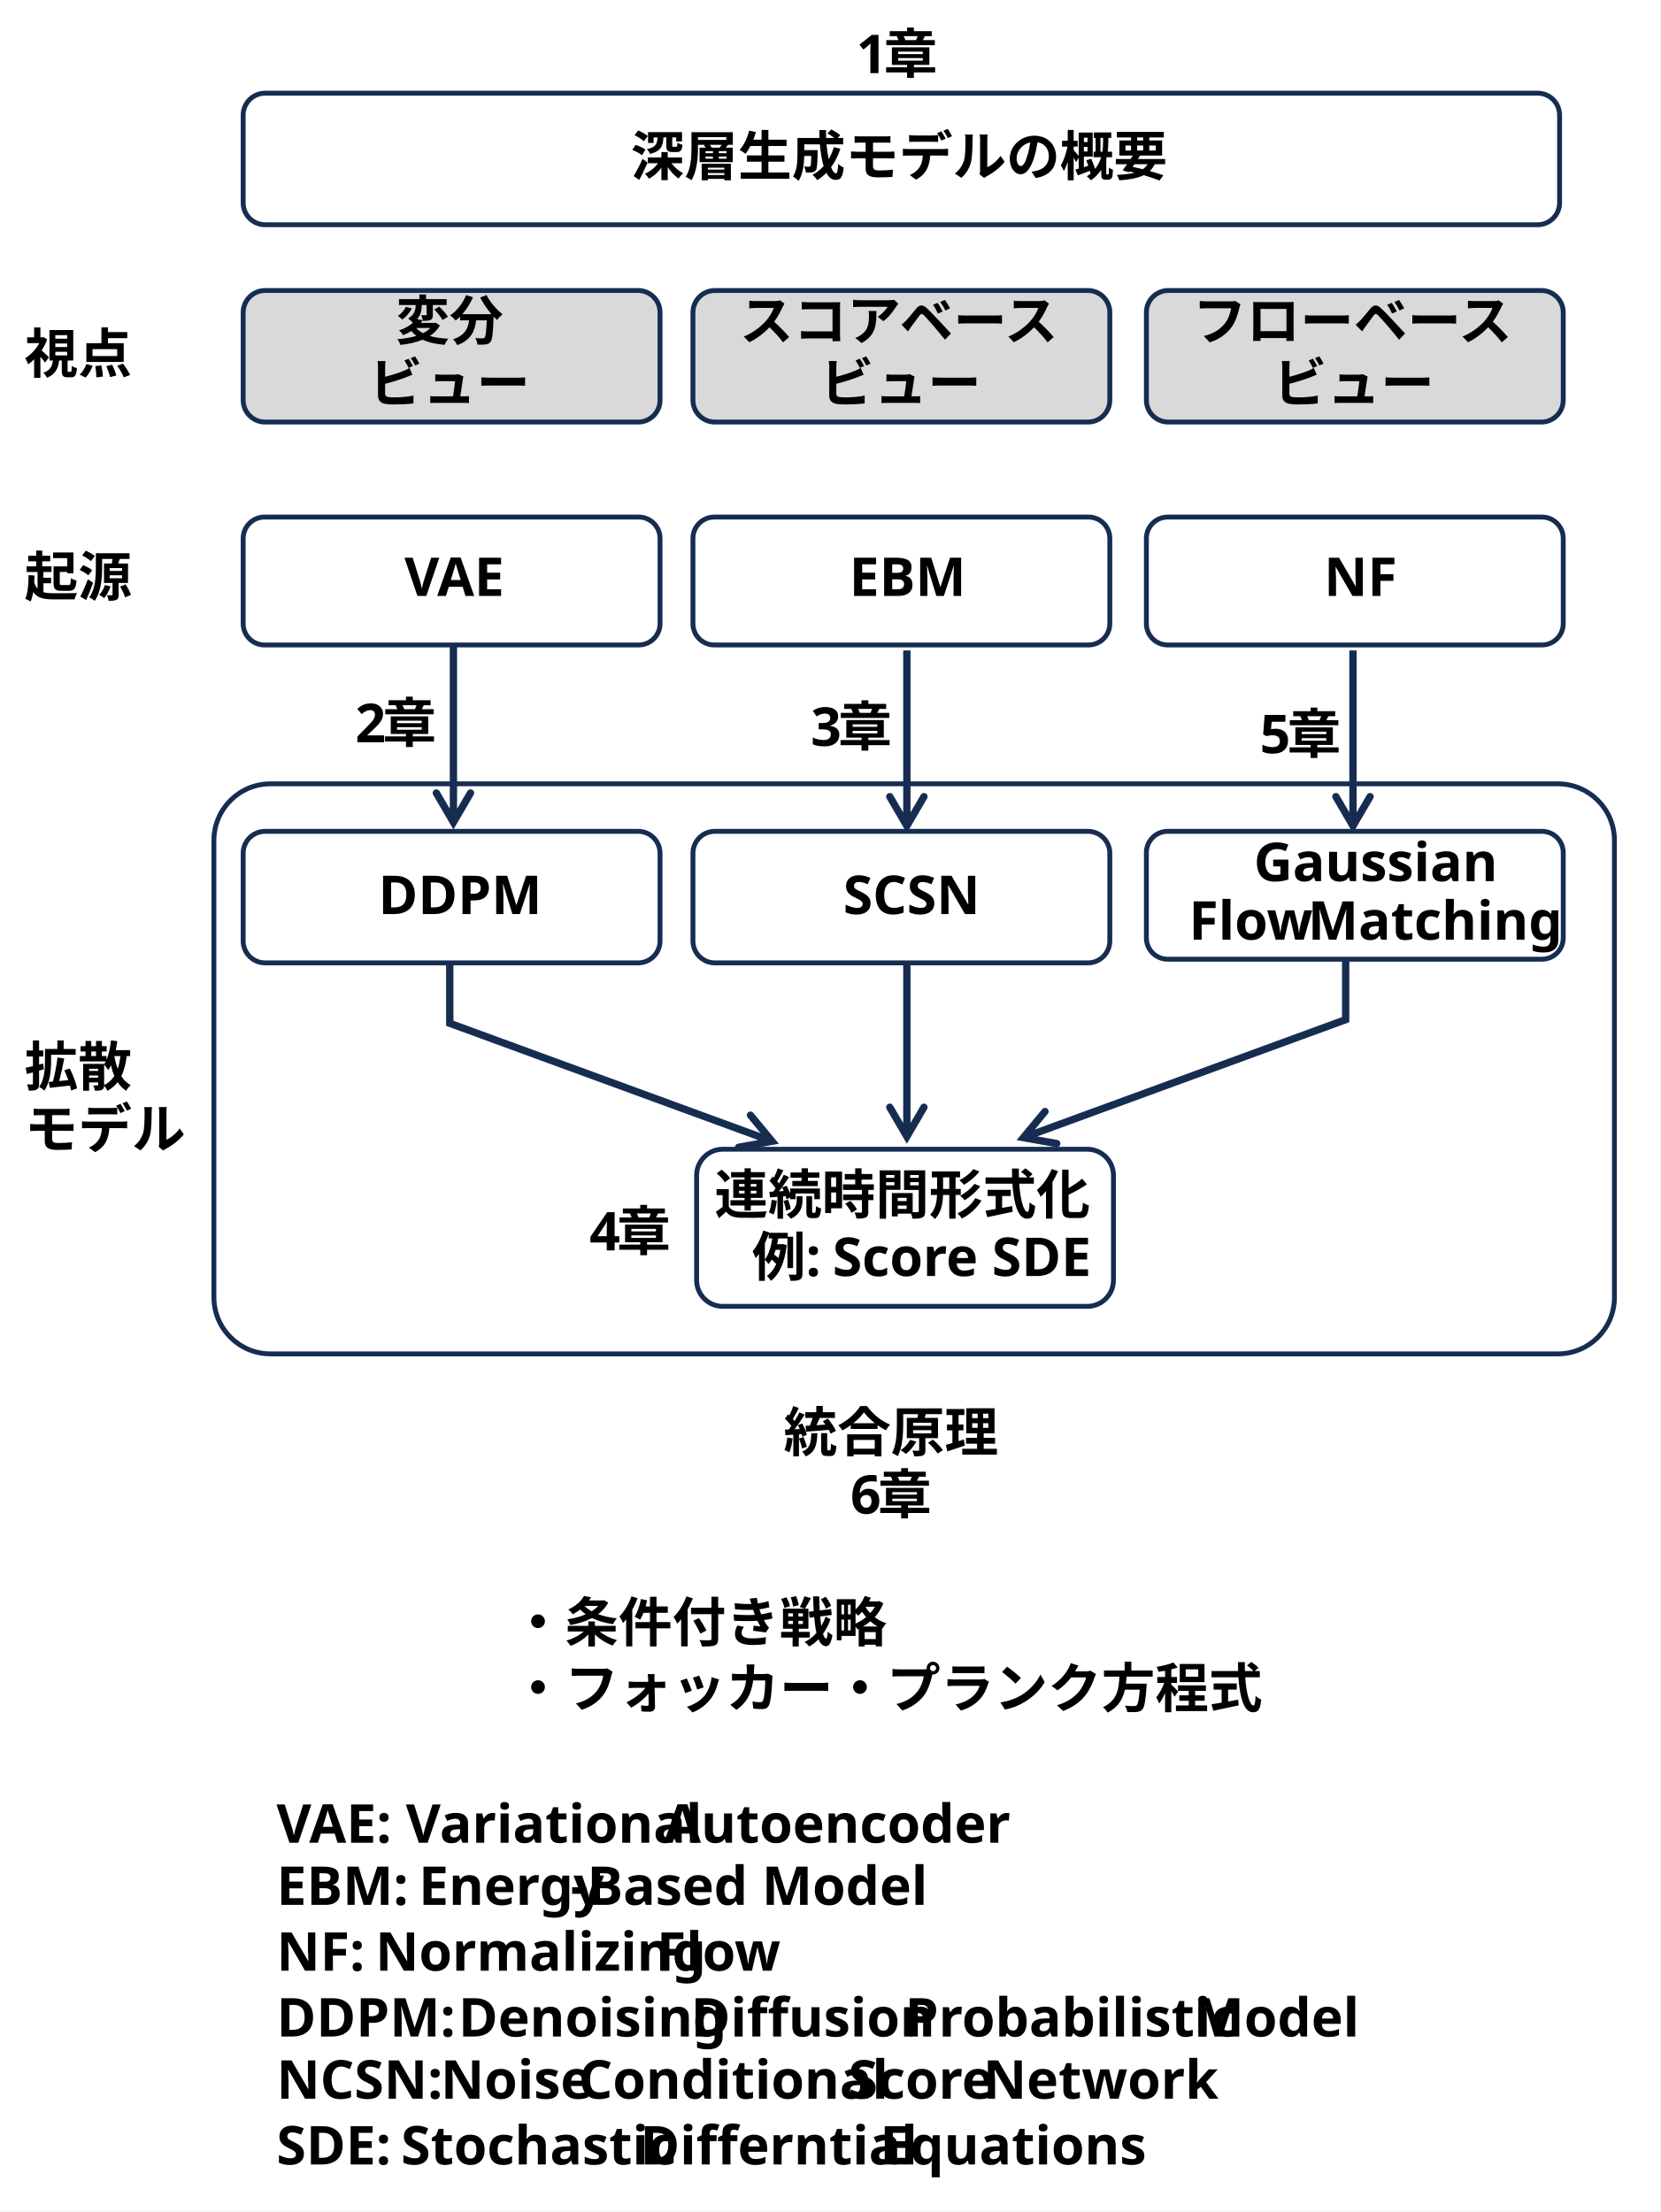
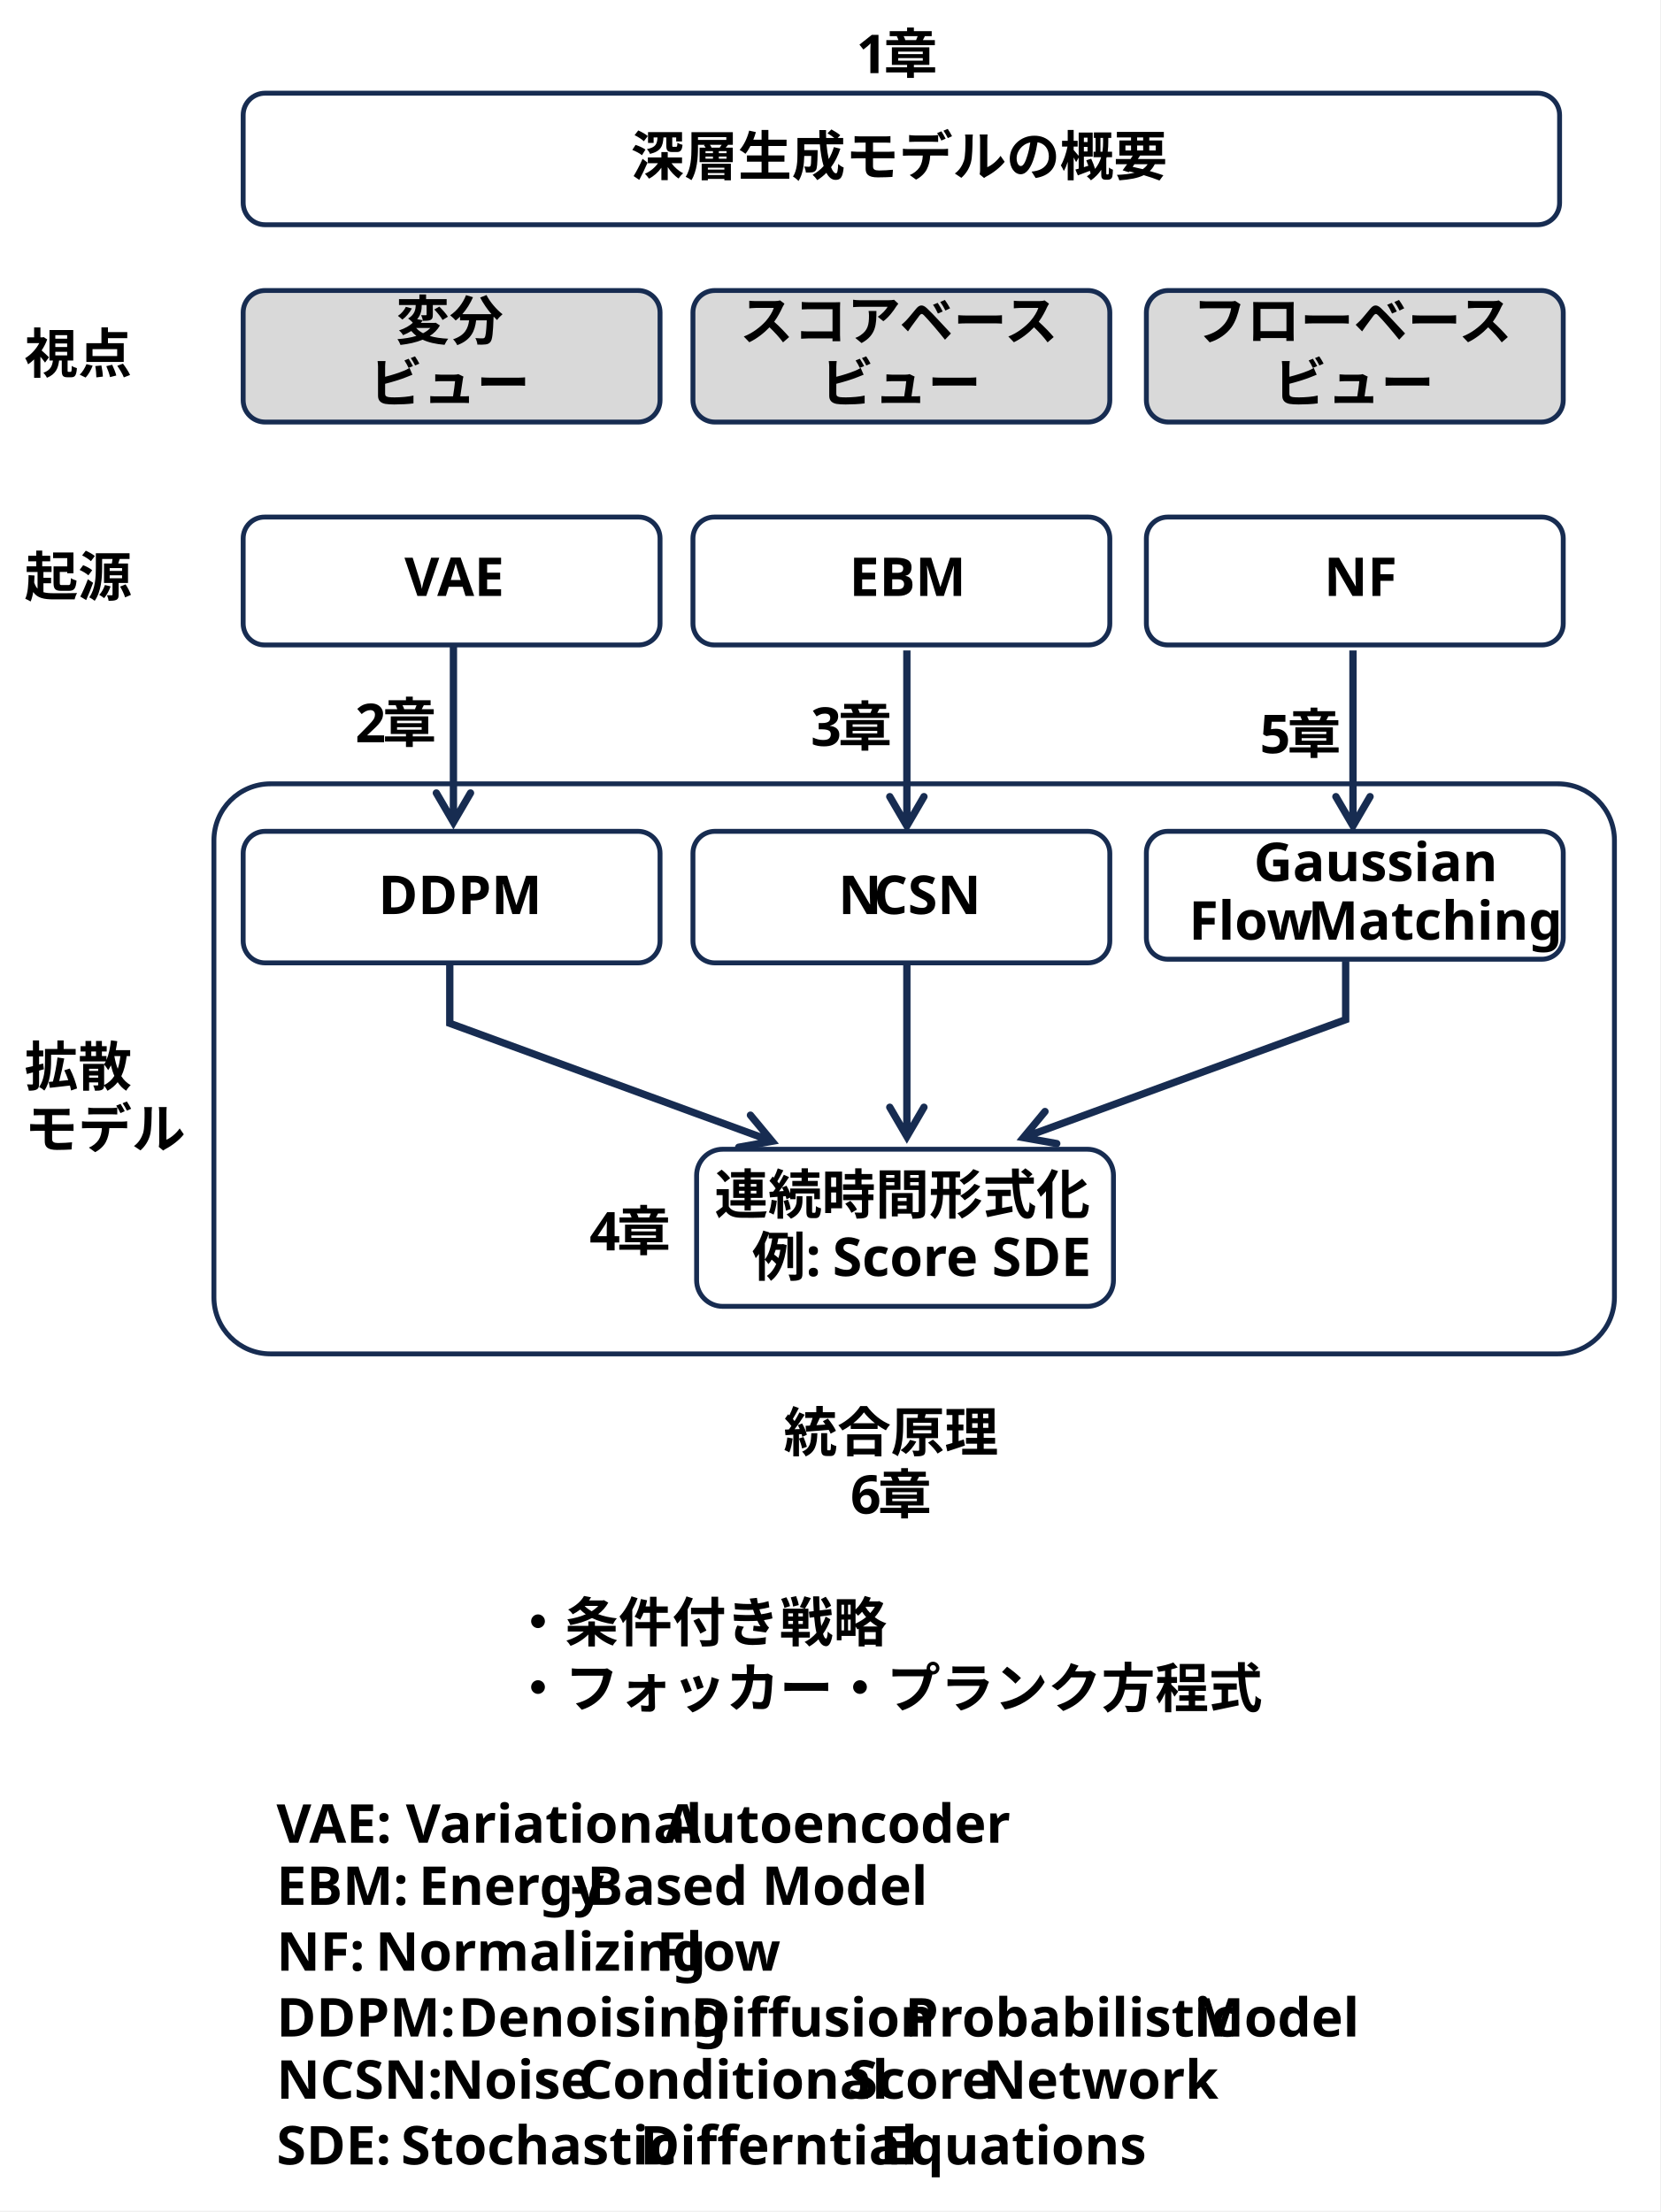
<svg xmlns="http://www.w3.org/2000/svg" width="454" height="605" overflow="hidden">
  <g>
    <rect x="0" y="0" width="454" height="604.667" fill="#FFFFFF" />
    <path d="M66.5 31.483C66.5 28.171 69.186 25.486 72.5 25.486L420.5 25.486C423.814 25.486 426.5 28.171 426.5 31.483L426.5 55.469C426.5 58.781 423.814 61.466 420.5 61.466L72.5 61.466C69.186 61.466 66.5 58.781 66.5 55.469Z" stroke="#172C51" stroke-width="1.335" stroke-miterlimit="8" fill="none" fill-rule="evenodd" />
    <text font-family="Yu Gothic,Yu Gothic_MSFontService,sans-serif" font-weight="700" font-size="14.675" transform="matrix(1 0 0 0.999449 172.481 48)">深層生成モデルの概要</text>
    <path d="M66.5 85.453C66.5 82.141 69.186 79.456 72.5 79.456L174.5 79.456C177.814 79.456 180.5 82.141 180.5 85.453L180.5 109.44C180.5 112.752 177.814 115.436 174.5 115.436L72.5 115.436C69.186 115.436 66.5 112.752 66.5 109.44Z" stroke="#172C51" stroke-width="1.335" stroke-miterlimit="8" fill="#D9D9D9" fill-rule="evenodd" />
    <text font-family="Yu Gothic,Yu Gothic_MSFontService,sans-serif" font-weight="700" font-size="14.675" transform="matrix(1 0 0 0.999449 108.271 93)">変分</text>
    <text font-family="Yu Gothic,Yu Gothic_MSFontService,sans-serif" font-weight="700" font-size="14.675" transform="matrix(1 0 0 0.999449 100.929 110)">ビュー</text>
    <path d="M189.5 85.453C189.5 82.141 192.186 79.456 195.5 79.456L297.5 79.456C300.814 79.456 303.5 82.141 303.5 85.453L303.5 109.44C303.5 112.752 300.814 115.436 297.5 115.436L195.5 115.436C192.186 115.436 189.5 112.752 189.5 109.44Z" stroke="#172C51" stroke-width="1.335" stroke-miterlimit="8" fill="#D9D9D9" fill-rule="evenodd" />
    <text font-family="Yu Gothic,Yu Gothic_MSFontService,sans-serif" font-weight="700" font-size="14.675" transform="matrix(1 0 0 0.999449 202.292 93)">スコアベース</text>
    <text font-family="Yu Gothic,Yu Gothic_MSFontService,sans-serif" font-weight="700" font-size="14.675" transform="matrix(1 0 0 0.999449 224.316 110)">ビュー</text>
    <path d="M313.5 85.453C313.5 82.141 316.186 79.456 319.5 79.456L421.5 79.456C424.814 79.456 427.5 82.141 427.5 85.453L427.5 109.44C427.5 112.752 424.814 115.436 421.5 115.436L319.5 115.436C316.186 115.436 313.5 112.752 313.5 109.44Z" stroke="#172C51" stroke-width="1.335" stroke-miterlimit="8" fill="#D9D9D9" fill-rule="evenodd" />
    <text font-family="Yu Gothic,Yu Gothic_MSFontService,sans-serif" font-weight="700" font-size="14.675" transform="matrix(1 0 0 0.999449 326.193 93)">フローベース</text>
    <text font-family="Yu Gothic,Yu Gothic_MSFontService,sans-serif" font-weight="700" font-size="14.675" transform="matrix(1 0 0 0.999449 348.217 110)">ビュー</text>
    <path d="M66.5 147.252C66.5 144.032 69.112 141.422 72.333 141.422L174.667 141.422C177.888 141.422 180.5 144.032 180.5 147.252L180.5 170.573C180.5 173.793 177.888 176.403 174.667 176.403L72.333 176.403C69.112 176.403 66.5 173.793 66.5 170.573Z" stroke="#172C51" stroke-width="1.335" stroke-miterlimit="8" fill="none" fill-rule="evenodd" />
    <text font-family="Calibri,Calibri_MSFontService,sans-serif" font-weight="700" font-size="14.675" transform="matrix(1 0 0 0.999449 110.607 163)">VAE</text>
    <path d="M189.5 147.252C189.5 144.032 192.112 141.422 195.333 141.422L297.667 141.422C300.888 141.422 303.5 144.032 303.5 147.252L303.5 170.573C303.5 173.793 300.888 176.403 297.667 176.403L195.333 176.403C192.112 176.403 189.5 173.793 189.5 170.573Z" stroke="#172C51" stroke-width="1.335" stroke-miterlimit="8" fill="none" fill-rule="evenodd" />
    <text font-family="Calibri,Calibri_MSFontService,sans-serif" font-weight="700" font-size="14.675" transform="matrix(1 0 0 0.999449 232.241 163)">EBM</text>
    <text font-family="Yu Gothic,Yu Gothic_MSFontService,sans-serif" font-weight="700" font-size="14.675" transform="matrix(1 0 0 0.999449 6.69073 102)">視点</text>
    <text font-family="Yu Gothic,Yu Gothic_MSFontService,sans-serif" font-weight="700" font-size="14.675" transform="matrix(1 0 0 0.999449 6.69073 163)">起源</text>
    <path d="M313.5 147.252C313.5 144.032 316.112 141.422 319.333 141.422L421.667 141.422C424.888 141.422 427.5 144.032 427.5 147.252L427.5 170.573C427.5 173.793 424.888 176.403 421.667 176.403L319.333 176.403C316.112 176.403 313.5 173.793 313.5 170.573Z" stroke="#172C51" stroke-width="1.335" stroke-miterlimit="8" fill="none" fill-rule="evenodd" />
    <text font-family="Calibri,Calibri_MSFontService,sans-serif" font-weight="700" font-size="14.675" transform="matrix(1 0 0 0.999449 362.066 163)">NF</text>
    <text font-family="Calibri,Calibri_MSFontService,sans-serif" font-weight="700" font-size="14.675" transform="matrix(1 0 0 0.999449 75.6125 504)">VAE:</text>
    <text font-family="Calibri,Calibri_MSFontService,sans-serif" font-weight="700" font-size="14.675" transform="matrix(1 0 0 0.999449 110.985 504)">Variational</text>
    <text font-family="Calibri,Calibri_MSFontService,sans-serif" font-weight="700" font-size="14.675" transform="matrix(1 0 0 0.999449 181.563 504)">Autoencoder</text>
    <text font-family="Calibri,Calibri_MSFontService,sans-serif" font-weight="700" font-size="14.675" transform="matrix(1 0 0 0.999449 75.6125 521)">EBM:</text>
    <text font-family="Calibri,Calibri_MSFontService,sans-serif" font-weight="700" font-size="14.675" transform="matrix(1 0 0 0.999449 114.489 521)">Energy</text>
    <text font-family="Calibri,Calibri_MSFontService,sans-serif" font-weight="700" font-size="14.675" transform="matrix(1 0 0 0.999449 156.034 521)">-</text>
    <text font-family="Calibri,Calibri_MSFontService,sans-serif" font-weight="700" font-size="14.675" transform="matrix(1 0 0 0.999449 160.539 521)">Based Model</text>
    <text font-family="Calibri,Calibri_MSFontService,sans-serif" font-weight="700" font-size="14.675" transform="matrix(1 0 0 0.999449 75.6125 539)">NF:</text>
    <text font-family="Calibri,Calibri_MSFontService,sans-serif" font-weight="700" font-size="14.675" transform="matrix(1 0 0 0.999449 102.642 539)">Normalizing</text>
    <text font-family="Calibri,Calibri_MSFontService,sans-serif" font-weight="700" font-size="14.675" transform="matrix(1 0 0 0.999449 179.56 539)">Flow</text>
    <text font-family="Calibri,Calibri_MSFontService,sans-serif" font-weight="700" font-size="14.675" transform="matrix(1 0 0 0.999449 75.6125 557)">DDPM:</text>
    <text font-family="Calibri,Calibri_MSFontService,sans-serif" font-weight="700" font-size="14.675" transform="matrix(1 0 0 0.999449 125.334 557)">Denoising</text>
    <text font-family="Calibri,Calibri_MSFontService,sans-serif" font-weight="700" font-size="14.675" transform="matrix(1 0 0 0.999449 188.904 557)">Diffusion</text>
    <text font-family="Calibri,Calibri_MSFontService,sans-serif" font-weight="700" font-size="14.675" transform="matrix(1 0 0 0.999449 247.468 557)">Probabilistic</text>
    <text font-family="Calibri,Calibri_MSFontService,sans-serif" font-weight="700" font-size="14.675" transform="matrix(1 0 0 0.999449 326.389 557)">Model</text>
    <text font-family="Calibri,Calibri_MSFontService,sans-serif" font-weight="700" font-size="14.675" transform="matrix(1 0 0 0.999449 75.6125 574)">NCSN:</text>
    <text font-family="Calibri,Calibri_MSFontService,sans-serif" font-weight="700" font-size="14.675" transform="matrix(1 0 0 0.999449 120.495 574)">Noise</text>
    <text font-family="Calibri,Calibri_MSFontService,sans-serif" font-weight="700" font-size="14.675" transform="matrix(1 0 0 0.999449 158.203 574)">Conditional</text>
    <text font-family="Calibri,Calibri_MSFontService,sans-serif" font-weight="700" font-size="14.675" transform="matrix(1 0 0 0.999449 231.951 574)">Score</text>
    <text font-family="Calibri,Calibri_MSFontService,sans-serif" font-weight="700" font-size="14.675" transform="matrix(1 0 0 0.999449 268.825 574)">Network</text>
    <text font-family="Calibri,Calibri_MSFontService,sans-serif" font-weight="700" font-size="14.675" transform="matrix(1 0 0 0.999449 75.6125 592)">SDE:</text>
    <text font-family="Calibri,Calibri_MSFontService,sans-serif" font-weight="700" font-size="14.675" transform="matrix(1 0 0 0.999449 109.65 592)">Stochastic</text>
    <text font-family="Calibri,Calibri_MSFontService,sans-serif" font-weight="700" font-size="14.675" transform="matrix(1 0 0 0.999449 175.055 592)">Differntial</text>
    <text font-family="Calibri,Calibri_MSFontService,sans-serif" font-weight="700" font-size="14.675" transform="matrix(1 0 0 0.999449 240.628 592)">Equations</text>
    <path d="M66.5 233.372C66.5 230.06 69.186 227.375 72.5 227.375L174.5 227.375C177.814 227.375 180.5 230.06 180.5 233.372L180.5 257.358C180.5 260.67 177.814 263.355 174.5 263.355L72.5 263.355C69.186 263.355 66.5 260.67 66.5 257.358Z" stroke="#172C51" stroke-width="1.335" stroke-miterlimit="8" fill="none" fill-rule="evenodd" />
    <text font-family="Calibri,Calibri_MSFontService,sans-serif" font-weight="700" font-size="14.675" transform="matrix(1 0 0 0.999449 103.432 250)">DDPM</text>
    <path d="M189.5 233.372C189.5 230.06 192.186 227.375 195.5 227.375L297.5 227.375C300.814 227.375 303.5 230.06 303.5 233.372L303.5 257.358C303.5 260.67 300.814 263.355 297.5 263.355L195.5 263.355C192.186 263.355 189.5 260.67 189.5 257.358Z" stroke="#172C51" stroke-width="1.335" stroke-miterlimit="8" fill="none" fill-rule="evenodd" />
-     <text font-family="Calibri,Calibri_MSFontService,sans-serif" font-weight="700" font-size="14.675" transform="matrix(1 0 0 0.999449 230.573 250)">SCSN</text>
+     <text font-family="Calibri,Calibri_MSFontService,sans-serif" font-weight="700" font-size="14.675" transform="matrix(1 0 0 0.999449 229.238 250)">N</text>
+     <text font-family="Calibri,Calibri_MSFontService,sans-serif" font-weight="700" font-size="14.675" transform="matrix(1 0 0 0.999449 238.915 250)">CSN</text>
    <path d="M313.5 233.205C313.5 229.985 316.112 227.375 319.333 227.375L421.667 227.375C424.888 227.375 427.5 229.985 427.5 233.205L427.5 256.525C427.5 259.745 424.888 262.355 421.667 262.355L319.333 262.355C316.112 262.355 313.5 259.745 313.5 256.525Z" stroke="#172C51" stroke-width="1.335" stroke-miterlimit="8" fill="none" fill-rule="evenodd" />
    <text font-family="Calibri,Calibri_MSFontService,sans-serif" font-weight="700" font-size="14.675" transform="matrix(1 0 0 0.999449 342.881 241)">Gaussian</text>
    <text font-family="Calibri,Calibri_MSFontService,sans-serif" font-weight="700" font-size="14.675" transform="matrix(1 0 0 0.999449 325.109 257)">Flow</text>
    <text font-family="Calibri,Calibri_MSFontService,sans-serif" font-weight="700" font-size="14.675" transform="matrix(1 0 0 0.999449 357.644 257)">Matching</text>
    <path d="M190.5 321.49C190.5 317.534 193.709 314.327 197.667 314.327L297.333 314.327C301.291 314.327 304.5 317.534 304.5 321.49L304.5 350.14C304.5 354.096 301.291 357.303 297.333 357.303L197.667 357.303C193.709 357.303 190.5 354.096 190.5 350.14Z" stroke="#172C51" stroke-width="1.335" stroke-miterlimit="8" fill="none" fill-rule="evenodd" />
    <text font-family="Yu Gothic,Yu Gothic_MSFontService,sans-serif" font-weight="700" font-size="14.675" transform="matrix(1 0 0 0.999449 195.395 332)">連続時間形式化</text>
    <text font-family="Yu Gothic,Yu Gothic_MSFontService,sans-serif" font-weight="700" font-size="14.675" transform="matrix(1 0 0 0.999449 205.653 349)">例</text>
    <text font-family="Calibri,Calibri_MSFontService,sans-serif" font-weight="700" font-size="14.675" transform="matrix(1 0 0 0.999449 220.336 349)">:</text>
    <text font-family="Calibri,Calibri_MSFontService,sans-serif" font-weight="700" font-size="14.675" transform="matrix(1 0 0 0.999449 227.678 349)">Score SDE</text>
    <path d="M58.5 229.847C58.5 221.306 65.428 214.382 73.974 214.382L426.026 214.382C434.572 214.382 441.5 221.306 441.5 229.847L441.5 354.831C441.5 363.372 434.572 370.296 426.026 370.296L73.974 370.296C65.428 370.296 58.5 363.372 58.5 354.831Z" stroke="#172C51" stroke-width="1.335" stroke-miterlimit="8" fill="none" fill-rule="evenodd" />
    <text font-family="Yu Gothic,Yu Gothic_MSFontService,sans-serif" font-weight="700" font-size="14.675" transform="matrix(1 0 0 0.999449 6.69073 297)">拡散</text>
    <text font-family="Yu Gothic,Yu Gothic_MSFontService,sans-serif" font-weight="700" font-size="14.675" transform="matrix(1 0 0 0.999449 6.69073 314)">モデル</text>
    <path d="M125.001 176.903 125.001 224.894 122.999 224.894 122.999 176.903ZM129.537 217.394 124 226.88 118.463 217.394C118.185 216.916 118.346 216.304 118.824 216.025 119.301 215.747 119.914 215.908 120.193 216.385L124.865 224.39 123.135 224.39 127.807 216.385C128.086 215.908 128.699 215.747 129.176 216.025 129.654 216.304 129.815 216.916 129.537 217.394Z" fill="#172C51" />
    <path d="M249.001 177.902 249.001 225.893 246.999 225.893 246.999 177.902ZM253.536 218.393 248 227.879 242.463 218.393C242.185 217.916 242.346 217.303 242.824 217.025 243.301 216.746 243.914 216.907 244.193 217.385L248.865 225.389 247.135 225.389 251.807 217.385C252.086 216.907 252.699 216.746 253.176 217.025 253.654 217.303 253.815 217.916 253.536 218.393Z" fill="#172C51" />
    <path d="M371.001 177.902 371.001 225.893 368.999 225.893 368.999 177.902ZM375.537 218.393 370 227.879 364.464 218.393C364.185 217.916 364.346 217.303 364.824 217.025 365.301 216.746 365.914 216.907 366.193 217.385L370.865 225.389 369.135 225.389 373.807 217.385C374.086 216.907 374.699 216.746 375.176 217.025 375.654 217.303 375.815 217.916 375.537 218.393Z" fill="#172C51" />
    <path d="M249.001 262.855 249.001 310.847 246.999 310.847 246.999 262.855ZM253.536 303.346 248 312.832 242.463 303.346C242.185 302.869 242.346 302.256 242.824 301.978 243.301 301.699 243.914 301.861 244.193 302.338L248.865 310.342 247.135 310.342 251.807 302.338C252.086 301.861 252.699 301.699 253.176 301.978 253.654 302.256 253.815 302.869 253.536 303.346Z" fill="#172C51" />
    <path d="M124.001 263.855 124.001 279.882 123.344 278.943 211.483 311.207 210.795 313.086 121.999 280.581 121.999 263.855ZM205.996 304.371 213.004 312.829 202.188 314.763C201.644 314.86 201.124 314.498 201.026 313.954 200.929 313.41 201.291 312.89 201.836 312.793L210.963 311.161 210.368 312.785 204.454 305.647C204.102 305.222 204.161 304.591 204.587 304.238 205.013 303.886 205.644 303.945 205.996 304.371Z" fill="#172C51" />
    <path d="M1.001 0 1.001 16.027 0.344 15.088 88.434 47.352 87.746 49.231-1.001 16.727-1.001 0ZM82.951 40.516 89.955 48.975 79.144 50.908C78.6 51.005 78.081 50.643 77.983 50.099 77.886 49.555 78.248 49.036 78.792 48.938L87.914 47.307 87.32 48.93 81.409 41.792C81.057 41.367 81.116 40.736 81.542 40.384 81.967 40.031 82.598 40.091 82.951 40.516Z" fill="#172C51" transform="matrix(-1.00055 0 0 1 368 262.855)" />
    <text font-family="Calibri,Calibri_MSFontService,sans-serif" font-weight="700" font-size="14.675" transform="matrix(1 0 0 0.999449 234.176 20)">1</text>
    <text font-family="Yu Gothic,Yu Gothic_MSFontService,sans-serif" font-weight="700" font-size="14.675" transform="matrix(1 0 0 0.999449 241.685 20)">章</text>
    <text font-family="Calibri,Calibri_MSFontService,sans-serif" font-weight="700" font-size="14.675" transform="matrix(1 0 0 0.999449 97.1365 203)">2</text>
    <text font-family="Yu Gothic,Yu Gothic_MSFontService,sans-serif" font-weight="700" font-size="14.675" transform="matrix(1 0 0 0.999449 104.645 203)">章</text>
    <text font-family="Calibri,Calibri_MSFontService,sans-serif" font-weight="700" font-size="14.675" transform="matrix(1 0 0 0.999449 221.718 204)">3</text>
    <text font-family="Yu Gothic,Yu Gothic_MSFontService,sans-serif" font-weight="700" font-size="14.675" transform="matrix(1 0 0 0.999449 229.227 204)">章</text>
    <text font-family="Calibri,Calibri_MSFontService,sans-serif" font-weight="700" font-size="14.675" transform="matrix(1 0 0 0.999449 344.52 206)">5</text>
    <text font-family="Yu Gothic,Yu Gothic_MSFontService,sans-serif" font-weight="700" font-size="14.675" transform="matrix(1 0 0 0.999449 352.029 206)">章</text>
    <text font-family="Calibri,Calibri_MSFontService,sans-serif" font-weight="700" font-size="14.675" transform="matrix(1 0 0 0.999449 161.207 342)">4</text>
    <text font-family="Yu Gothic,Yu Gothic_MSFontService,sans-serif" font-weight="700" font-size="14.675" transform="matrix(1 0 0 0.999449 168.715 342)">章</text>
    <text font-family="Yu Gothic,Yu Gothic_MSFontService,sans-serif" font-weight="700" font-size="14.675" transform="matrix(1 0 0 0.999449 214.291 397)">統合原理</text>
    <text font-family="Calibri,Calibri_MSFontService,sans-serif" font-weight="700" font-size="14.675" transform="matrix(1 0 0 0.999449 232.564 414)">6</text>
    <text font-family="Yu Gothic,Yu Gothic_MSFontService,sans-serif" font-weight="700" font-size="14.675" transform="matrix(1 0 0 0.999449 240.073 414)">章</text>
    <text font-family="Yu Gothic,Yu Gothic_MSFontService,sans-serif" font-weight="700" font-size="14.675" transform="matrix(1 0 0 0.999449 139.796 449)">・条件付き戦略</text>
    <text font-family="Yu Gothic,Yu Gothic_MSFontService,sans-serif" font-weight="700" font-size="14.675" transform="matrix(1 0 0 0.999449 139.796 467)">・フォッカー・プランク方程式</text>
  </g>
</svg>
